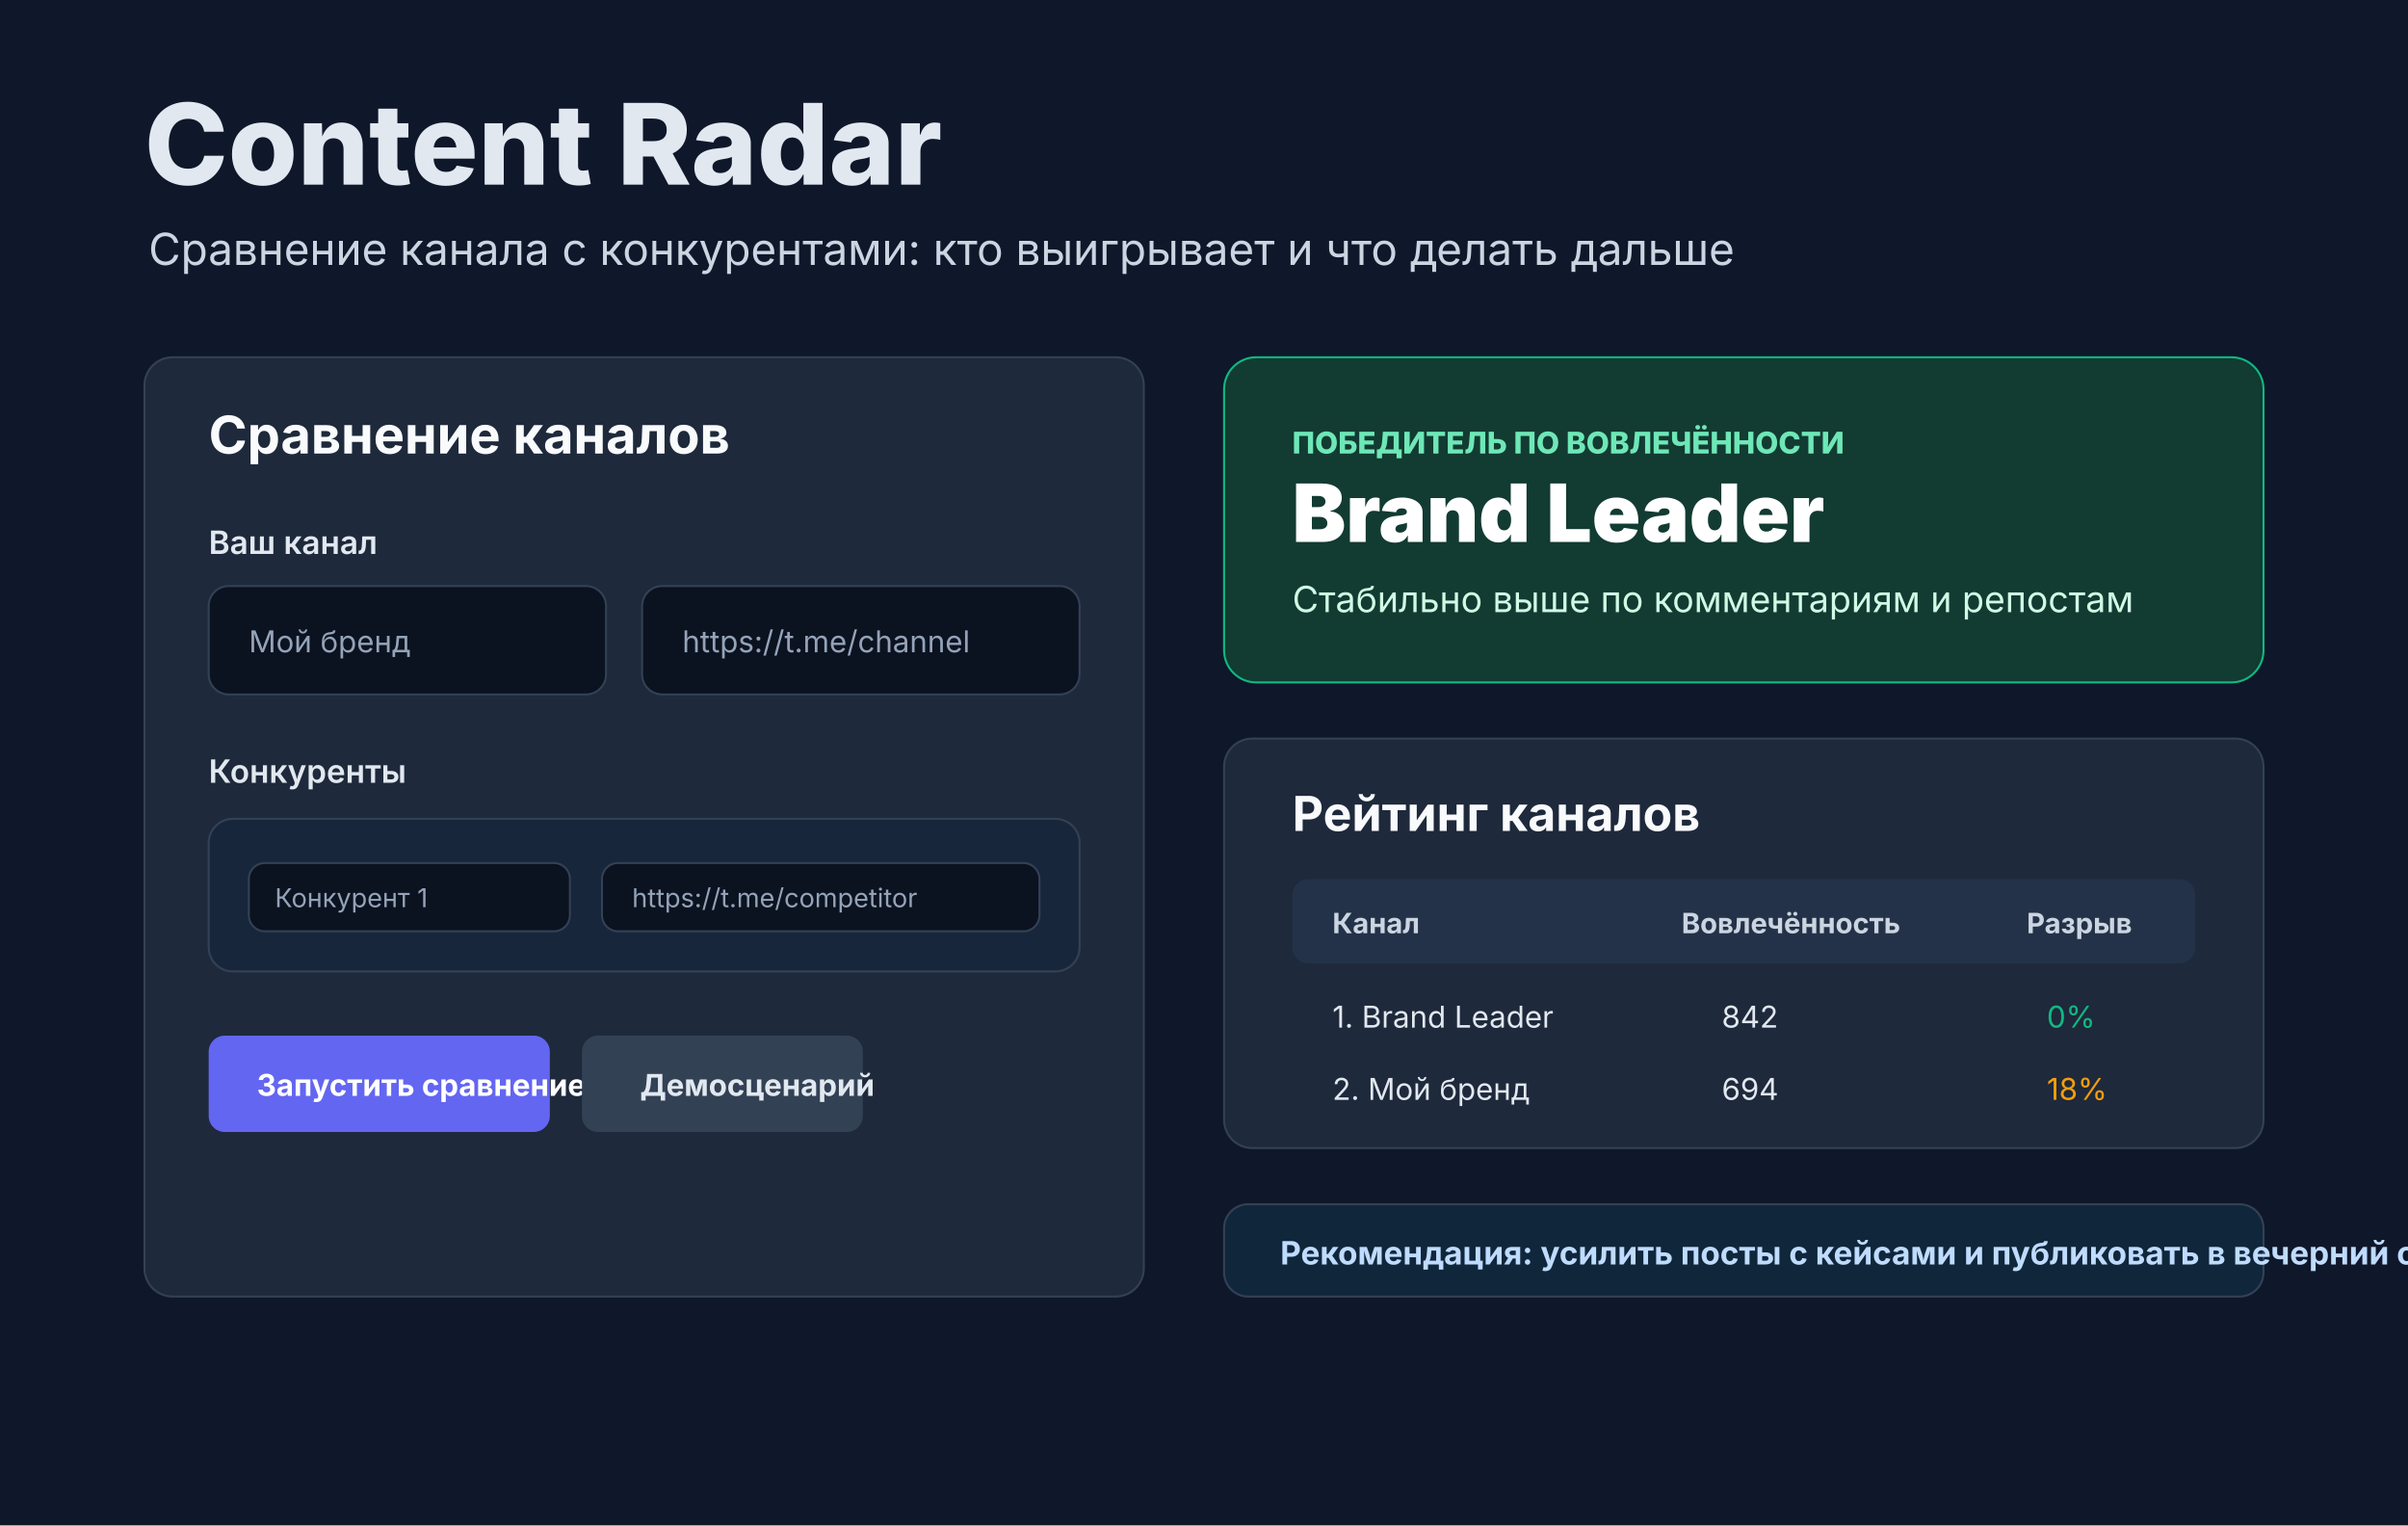
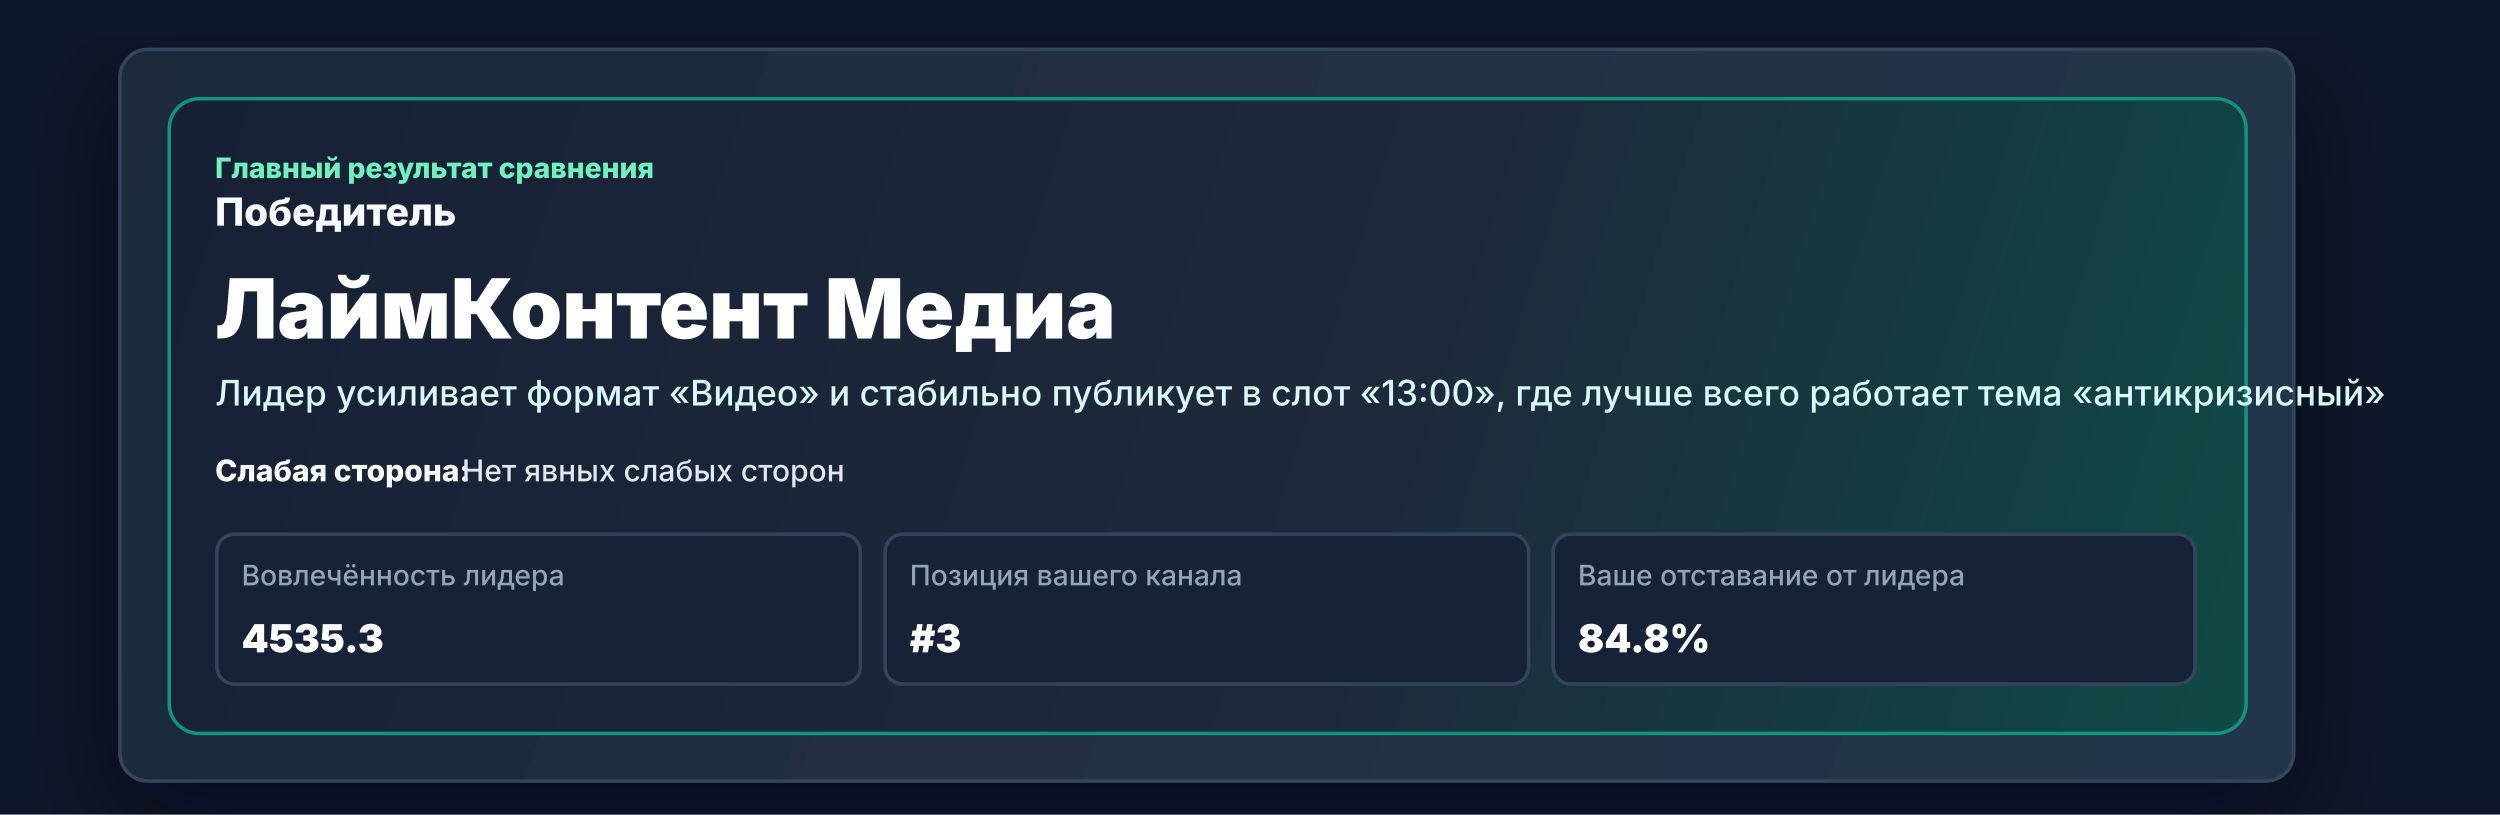
- <svg xmlns="http://www.w3.org/2000/svg" width="1200" height="760" viewBox="0 0 1200 760" fill="none" role="img" aria-labelledby="title desc">
-   <rect width="1200" height="760" fill="#0F172A" />
-   <text x="72" y="92" fill="#E2E8F0" font-family="Inter, Segoe UI, Arial, sans-serif" font-size="56" font-weight="800">Content Radar</text>
-   <text x="74" y="132" fill="#CBD5E1" font-family="Inter, Segoe UI, Arial, sans-serif" font-size="22">Сравнение канала с конкурентами: кто выигрывает и что делать дальше</text>
-   <rect x="72" y="178" width="498" height="468" rx="14" fill="#1E293B" stroke="#334155" />
-   <text x="104" y="226" fill="#F8FAFC" font-family="Inter, Segoe UI, Arial, sans-serif" font-size="26" font-weight="700">Сравнение каналов</text>
-   <text x="104" y="276" fill="#E2E8F0" font-family="Inter, Segoe UI, Arial, sans-serif" font-size="16" font-weight="600">Ваш канал</text>
-   <rect x="104" y="292" width="198" height="54" rx="10" fill="#0B1220" stroke="#334155" />
-   <text x="124" y="325" fill="#94A3B8" font-family="Inter, Segoe UI, Arial, sans-serif" font-size="15">Мой бренд</text>
-   <rect x="320" y="292" width="218" height="54" rx="10" fill="#0B1220" stroke="#334155" />
-   <text x="340" y="325" fill="#94A3B8" font-family="Inter, Segoe UI, Arial, sans-serif" font-size="15">https://t.me/channel</text>
-   <text x="104" y="390" fill="#E2E8F0" font-family="Inter, Segoe UI, Arial, sans-serif" font-size="16" font-weight="600">Конкуренты</text>
-   <rect x="104" y="408" width="434" height="76" rx="12" fill="#18263B" stroke="#334155" />
-   <rect x="124" y="430" width="160" height="34" rx="8" fill="#0B1220" stroke="#334155" />
-   <rect x="300" y="430" width="218" height="34" rx="8" fill="#0B1220" stroke="#334155" />
-   <text x="137" y="452" fill="#94A3B8" font-family="Inter, Segoe UI, Arial, sans-serif" font-size="13">Конкурент 1</text>
-   <text x="315" y="452" fill="#94A3B8" font-family="Inter, Segoe UI, Arial, sans-serif" font-size="13">https://t.me/competitor</text>
-   <rect x="104" y="516" width="170" height="48" rx="8" fill="#6366F1" />
-   <text x="128" y="546" fill="#FFFFFF" font-family="Inter, Segoe UI, Arial, sans-serif" font-size="15" font-weight="700">Запустить сравнение</text>
-   <rect x="290" y="516" width="140" height="48" rx="8" fill="#334155" />
-   <text x="319" y="546" fill="#E2E8F0" font-family="Inter, Segoe UI, Arial, sans-serif" font-size="15" font-weight="700">Демосценарий</text>
-   <rect x="610" y="178" width="518" height="162" rx="16" fill="#123B32" stroke="#10B981" />
-   <text x="644" y="226" fill="#6EE7B7" font-family="Inter, Segoe UI, Arial, sans-serif" font-size="15" font-weight="800">ПОБЕДИТЕЛЬ ПО ВОВЛЕЧЁННОСТИ</text>
-   <text x="644" y="270" fill="#FFFFFF" font-family="Inter, Segoe UI, Arial, sans-serif" font-size="40" font-weight="900">Brand Leader</text>
-   <text x="644" y="305" fill="#D1FAE5" font-family="Inter, Segoe UI, Arial, sans-serif" font-size="18">Стабильно выше по комментариям и репостам</text>
-   <rect x="610" y="368" width="518" height="204" rx="14" fill="#1E293B" stroke="#334155" />
-   <text x="644" y="414" fill="#F8FAFC" font-family="Inter, Segoe UI, Arial, sans-serif" font-size="24" font-weight="700">Рейтинг каналов</text>
-   <rect x="644" y="438" width="450" height="42" rx="8" fill="#233248" />
-   <text x="664" y="465" fill="#CBD5E1" font-family="Inter, Segoe UI, Arial, sans-serif" font-size="14" font-weight="700">Канал</text>
-   <text x="838" y="465" fill="#CBD5E1" font-family="Inter, Segoe UI, Arial, sans-serif" font-size="14" font-weight="700">Вовлечённость</text>
-   <text x="1010" y="465" fill="#CBD5E1" font-family="Inter, Segoe UI, Arial, sans-serif" font-size="14" font-weight="700">Разрыв</text>
-   <text x="664" y="512" fill="#E2E8F0" font-family="Inter, Segoe UI, Arial, sans-serif" font-size="15">1. Brand Leader</text>
-   <text x="858" y="512" fill="#E2E8F0" font-family="Inter, Segoe UI, Arial, sans-serif" font-size="15">842</text>
-   <text x="1020" y="512" fill="#10B981" font-family="Inter, Segoe UI, Arial, sans-serif" font-size="15">0%</text>
-   <text x="664" y="548" fill="#E2E8F0" font-family="Inter, Segoe UI, Arial, sans-serif" font-size="15">2. Мой бренд</text>
-   <text x="858" y="548" fill="#E2E8F0" font-family="Inter, Segoe UI, Arial, sans-serif" font-size="15">694</text>
-   <text x="1020" y="548" fill="#F59E0B" font-family="Inter, Segoe UI, Arial, sans-serif" font-size="15">18%</text>
-   <rect x="610" y="600" width="518" height="46" rx="12" fill="#10263B" stroke="#334155" />
-   <text x="638" y="630" fill="#BFDBFE" font-family="Inter, Segoe UI, Arial, sans-serif" font-size="16" font-weight="700">Рекомендация: усилить посты с кейсами и публиковать в вечерний слот</text>
+ <svg xmlns="http://www.w3.org/2000/svg" width="1418" height="462" viewBox="0 0 1418 462" fill="none" role="img" aria-labelledby="title desc">
+   <defs>
+     <linearGradient id="winnerGradient" x1="96" y1="56" x2="1274" y2="416" gradientUnits="userSpaceOnUse">
+       <stop stop-color="#172136" />
+       <stop offset="0.58" stop-color="#1E293B" />
+       <stop offset="1" stop-color="#0E4A46" />
+     </linearGradient>
+     <linearGradient id="outerGradient" x1="67" y1="27" x2="1301" y2="443" gradientUnits="userSpaceOnUse">
+       <stop stop-color="#1E293B" />
+       <stop offset="1" stop-color="#22364C" />
+     </linearGradient>
+     <filter id="softShadow" x="0" y="-40" width="1418" height="560" filterUnits="userSpaceOnUse" color-interpolation-filters="sRGB">
+       <feDropShadow dx="0" dy="20" stdDeviation="28" flood-color="#020617" flood-opacity="0.52" />
+     </filter>
+   </defs>
+   <rect width="1418" height="462" fill="#0F172A" />
+   <rect x="68" y="28" width="1233" height="415" rx="16" fill="url(#outerGradient)" stroke="#34445B" stroke-width="2" filter="url(#softShadow)" />
+   <rect x="96" y="56" width="1178" height="360" rx="17" fill="url(#winnerGradient)" stroke="#0F947D" stroke-width="2" />
+   <text x="122" y="101" fill="#6FF2BD" font-family="Inter, Segoe UI, Arial, sans-serif" font-size="16" font-weight="800">Главный результат сравнения</text>
+   <text x="122" y="128" fill="#F8FAFC" font-family="Inter, Segoe UI, Arial, sans-serif" font-size="22" font-weight="800">Победитель</text>
+   <text x="122" y="192" fill="#FFFFFF" font-family="Inter, Segoe UI, Arial, sans-serif" font-size="47" font-weight="900">ЛаймКонтент Медиа</text>
+   <text x="122" y="230" fill="#D7FAF6" font-family="Inter, Segoe UI, Arial, sans-serif" font-size="20" font-weight="500">Лидер усиливает формат «Видео» и стабильно публикует в слот «13:00», где лучше всего работает тема «антикризисный»</text>
+   <text x="122" y="273" fill="#F8FAFC" font-family="Inter, Segoe UI, Arial, sans-serif" font-size="17" font-weight="800">Слабая сторона:</text>
+   <text x="262" y="273" fill="#E2E8F0" font-family="Inter, Segoe UI, Arial, sans-serif" font-size="17" font-weight="500">Нет явных слабых сторон</text>
+   <rect x="123" y="303" width="365" height="85" rx="10" fill="#152238" stroke="#34445B" stroke-width="2" />
+   <text x="137" y="332" fill="#94A3B8" font-family="Inter, Segoe UI, Arial, sans-serif" font-size="16" font-weight="500">Вовлечённость лидера</text>
+   <text x="137" y="370" fill="#FFFFFF" font-family="Inter, Segoe UI, Arial, sans-serif" font-size="22" font-weight="900">4535.3</text>
+   <rect x="502" y="303" width="365" height="85" rx="10" fill="#152238" stroke="#34445B" stroke-width="2" />
+   <text x="516" y="332" fill="#94A3B8" font-family="Inter, Segoe UI, Arial, sans-serif" font-size="16" font-weight="500">Позиция вашего канала</text>
+   <text x="516" y="370" fill="#FFFFFF" font-family="Inter, Segoe UI, Arial, sans-serif" font-size="22" font-weight="900">#3</text>
+   <rect x="881" y="303" width="364" height="85" rx="10" fill="#152238" stroke="#34445B" stroke-width="2" />
+   <text x="895" y="332" fill="#94A3B8" font-family="Inter, Segoe UI, Arial, sans-serif" font-size="16" font-weight="500">Ваше отставание от лидера</text>
+   <text x="895" y="370" fill="#FFFFFF" font-family="Inter, Segoe UI, Arial, sans-serif" font-size="22" font-weight="900">84.8%</text>
</svg>
